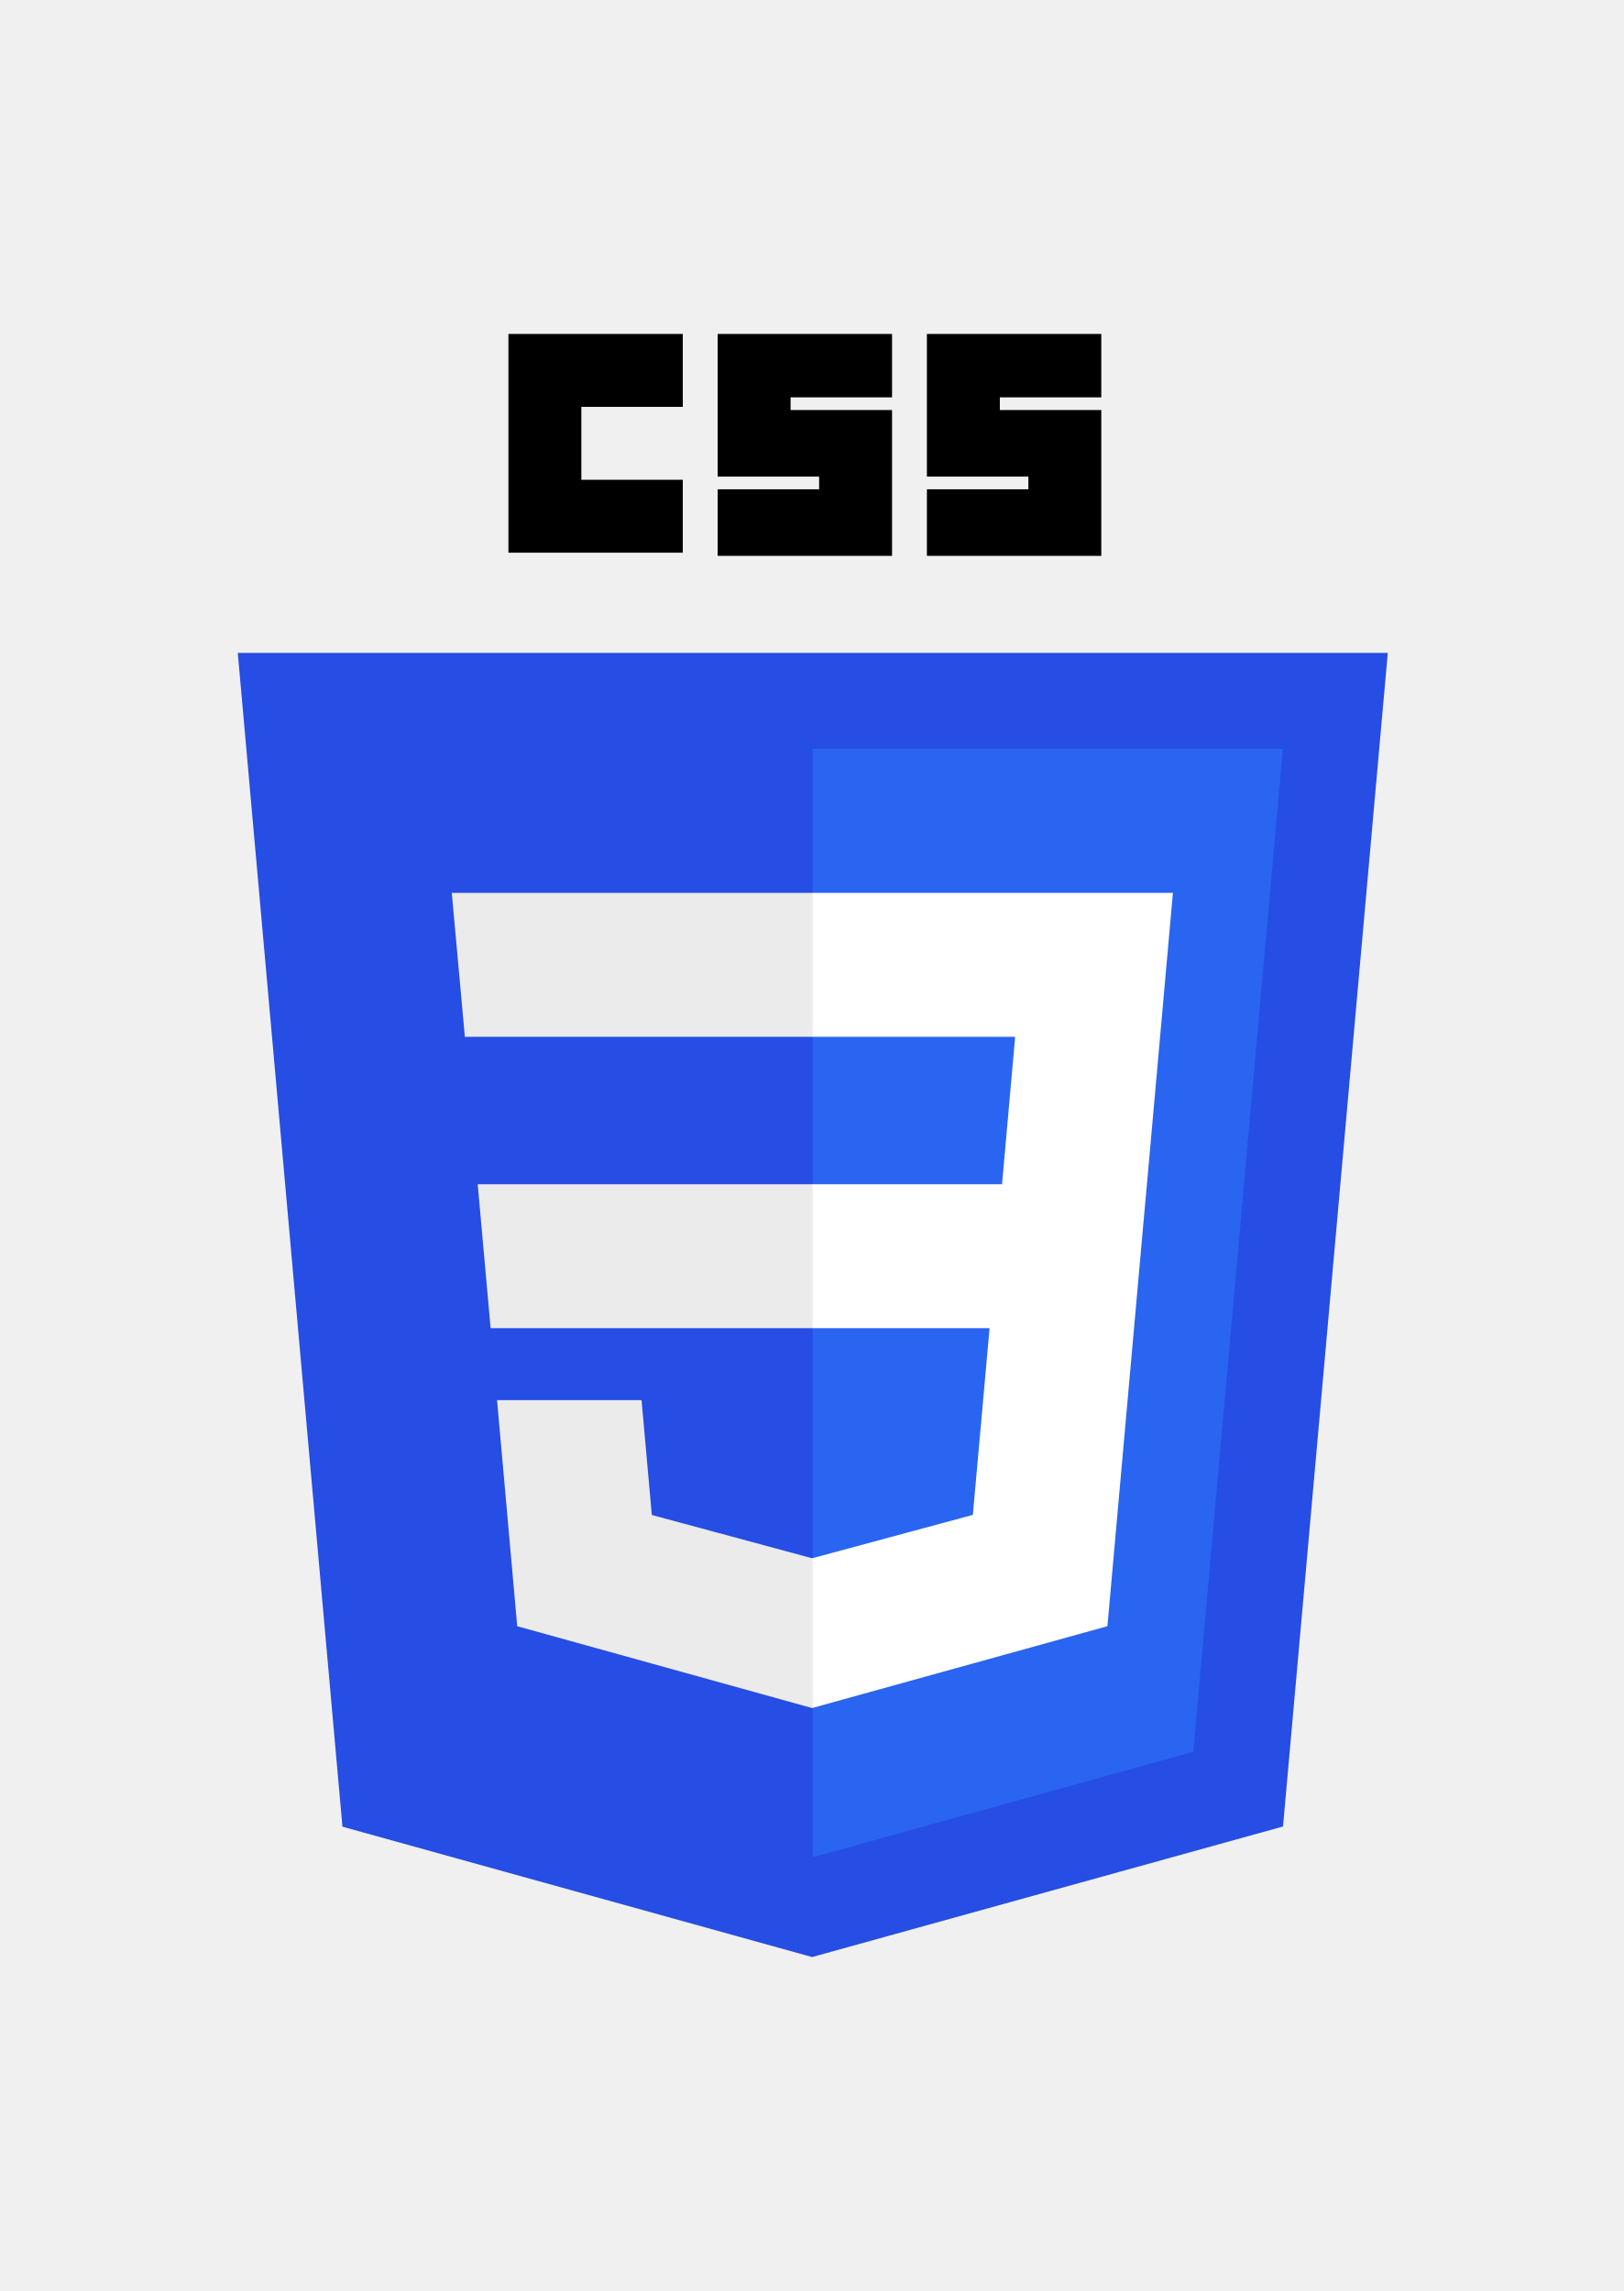
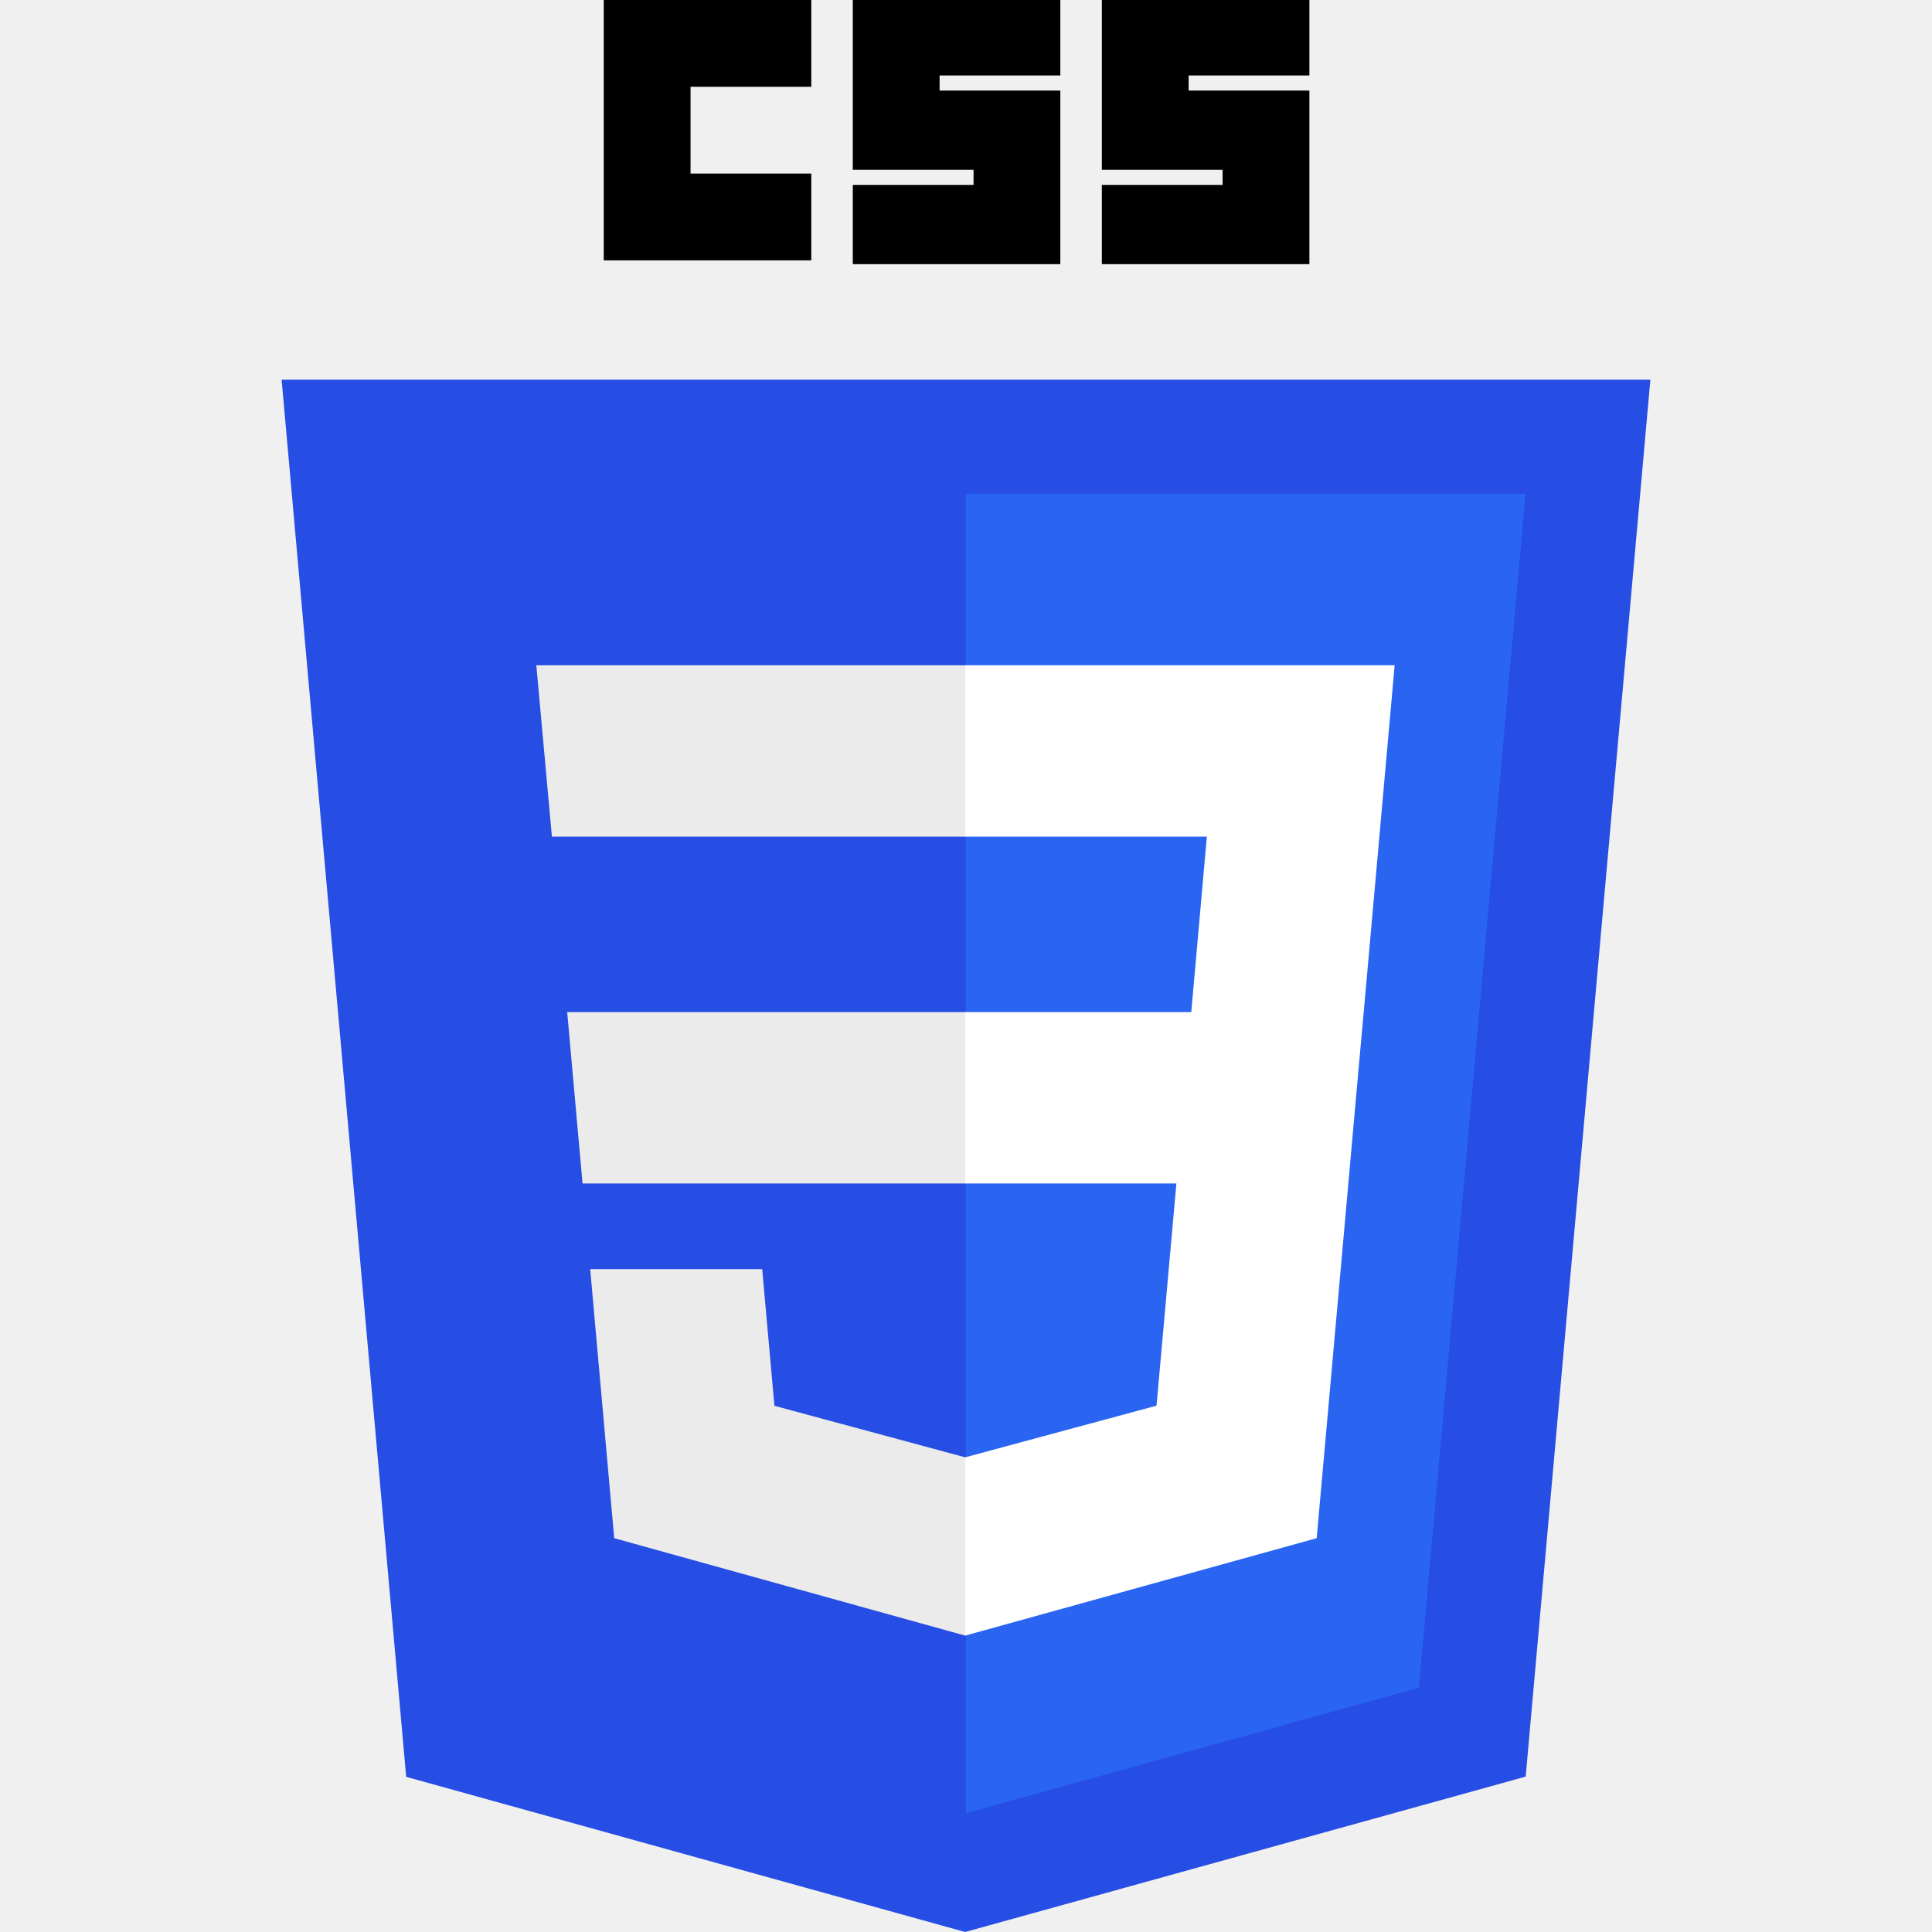
- <svg xmlns="http://www.w3.org/2000/svg" width="102.372mm" height="144.498mm" viewBox="-75 0 512 512" id="svg3476" version="1.1">
+ <svg xmlns="http://www.w3.org/2000/svg" width="300" height="300" viewBox="0 0 362.734 512" id="svg3476" version="1.1">
  <defs id="defs3478" />
  <g id="layer1" transform="translate(-193.633,-276.3622)">
    <g id="g3013" transform="translate(119,276.3622)">
      <polygon id="polygon2989" points="437.367,100.62 404.321,470.819 255.778,512 107.644,470.877 74.633,100.62 " style="fill:#264de4" />
      <polygon id="polygon2991" points="376.03,447.246 404.27,130.894 256,130.894 256,480.523 " style="fill:#2965f1" />
      <polygon id="polygon2993" points="150.31,268.217 154.38,313.627 256,313.627 256,268.217 " style="fill:#ebebeb" />
      <polygon id="polygon2995" points="256,176.305 255.843,176.305 142.132,176.305 146.26,221.716 256,221.716 " style="fill:#ebebeb" />
      <polygon id="polygon2997" points="256,433.399 256,386.153 255.801,386.206 205.227,372.55 201.994,336.333 177.419,336.333 156.409,336.333 162.771,407.634 255.791,433.457 " style="fill:#ebebeb" />
      <path id="path2999" d="m 160,0 55,0 0,23 -32,0 0,23 32,0 0,23 -55,0 z" />
      <path id="path3001" d="m 226,0 55,0 0,20 -32,0 0,4 32,0 0,46 -55,0 0,-21 32,0 0,-4 -32,0 z" />
      <path id="path3003" d="m 292,0 55,0 0,20 -32,0 0,4 32,0 0,46 -55,0 0,-21 32,0 0,-4 -32,0 z" />
      <polygon id="polygon3005" points="311.761,313.627 306.49,372.521 255.843,386.191 255.843,433.435 348.937,407.634 349.62,399.962 360.291,280.411 361.399,268.217 369.597,176.305 255.843,176.305 255.843,221.716 319.831,221.716 315.699,268.217 255.843,268.217 255.843,313.627 " style="fill:#ffffff" />
    </g>
  </g>
</svg>
